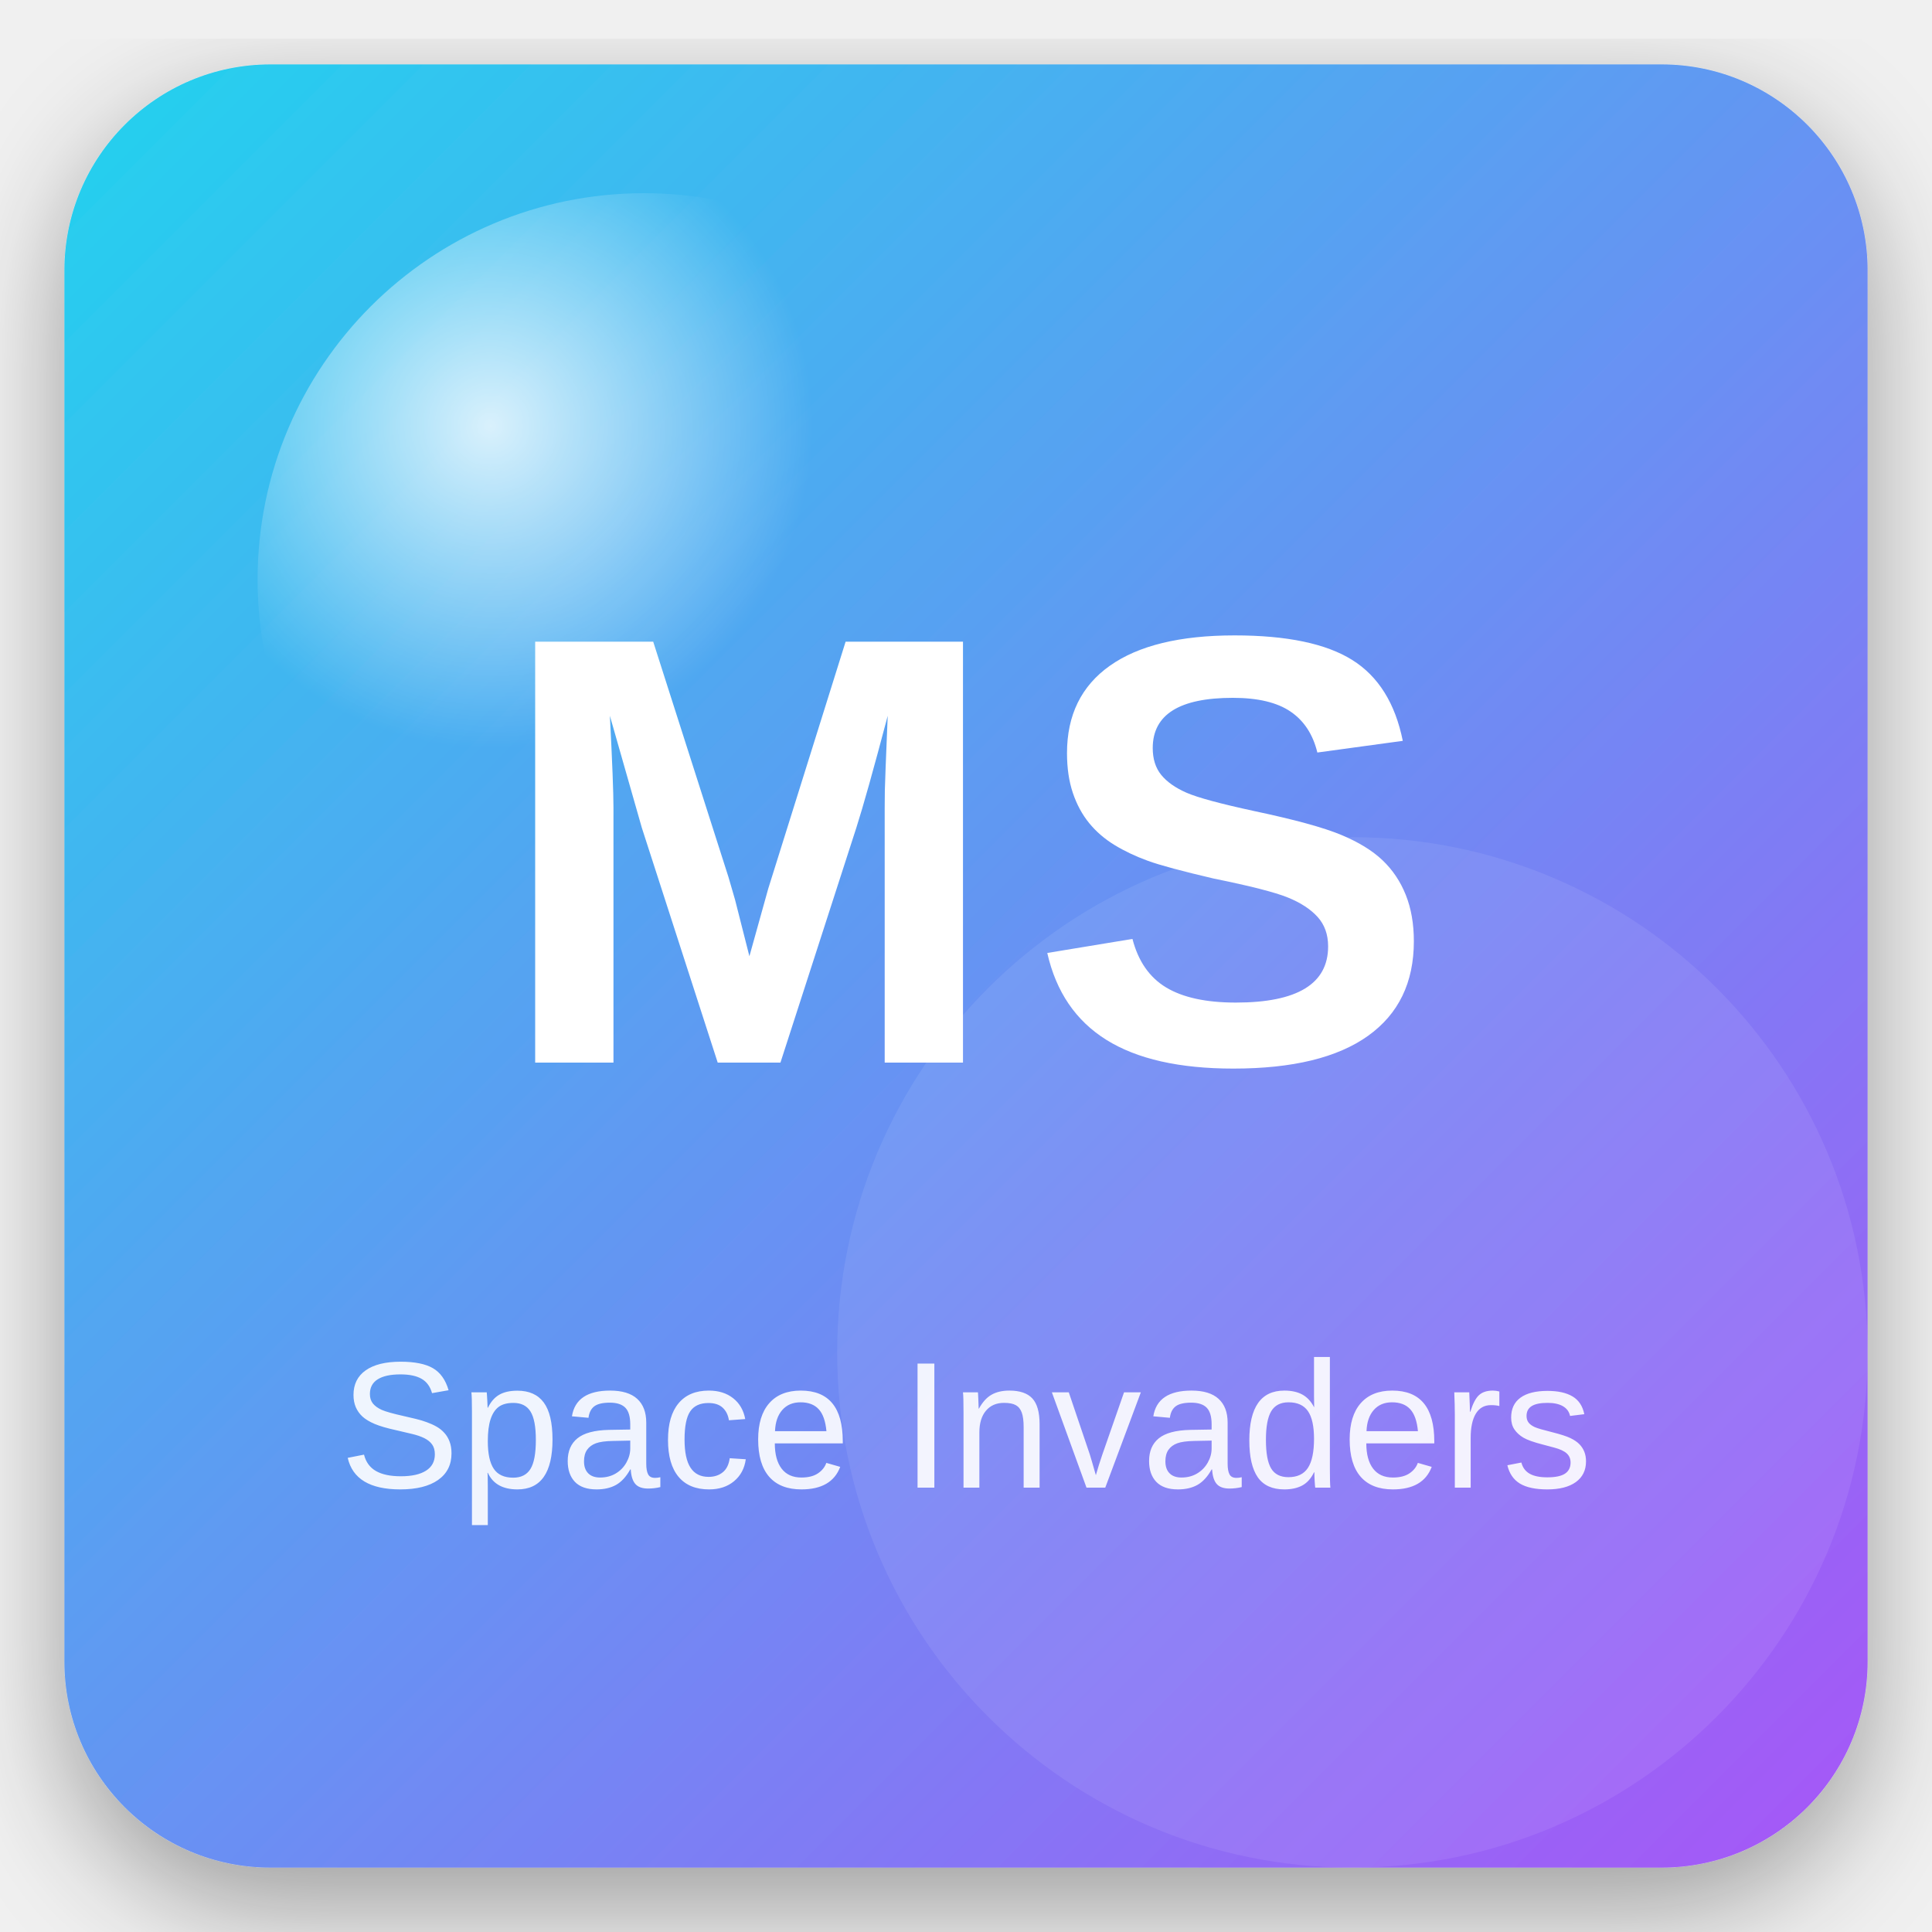
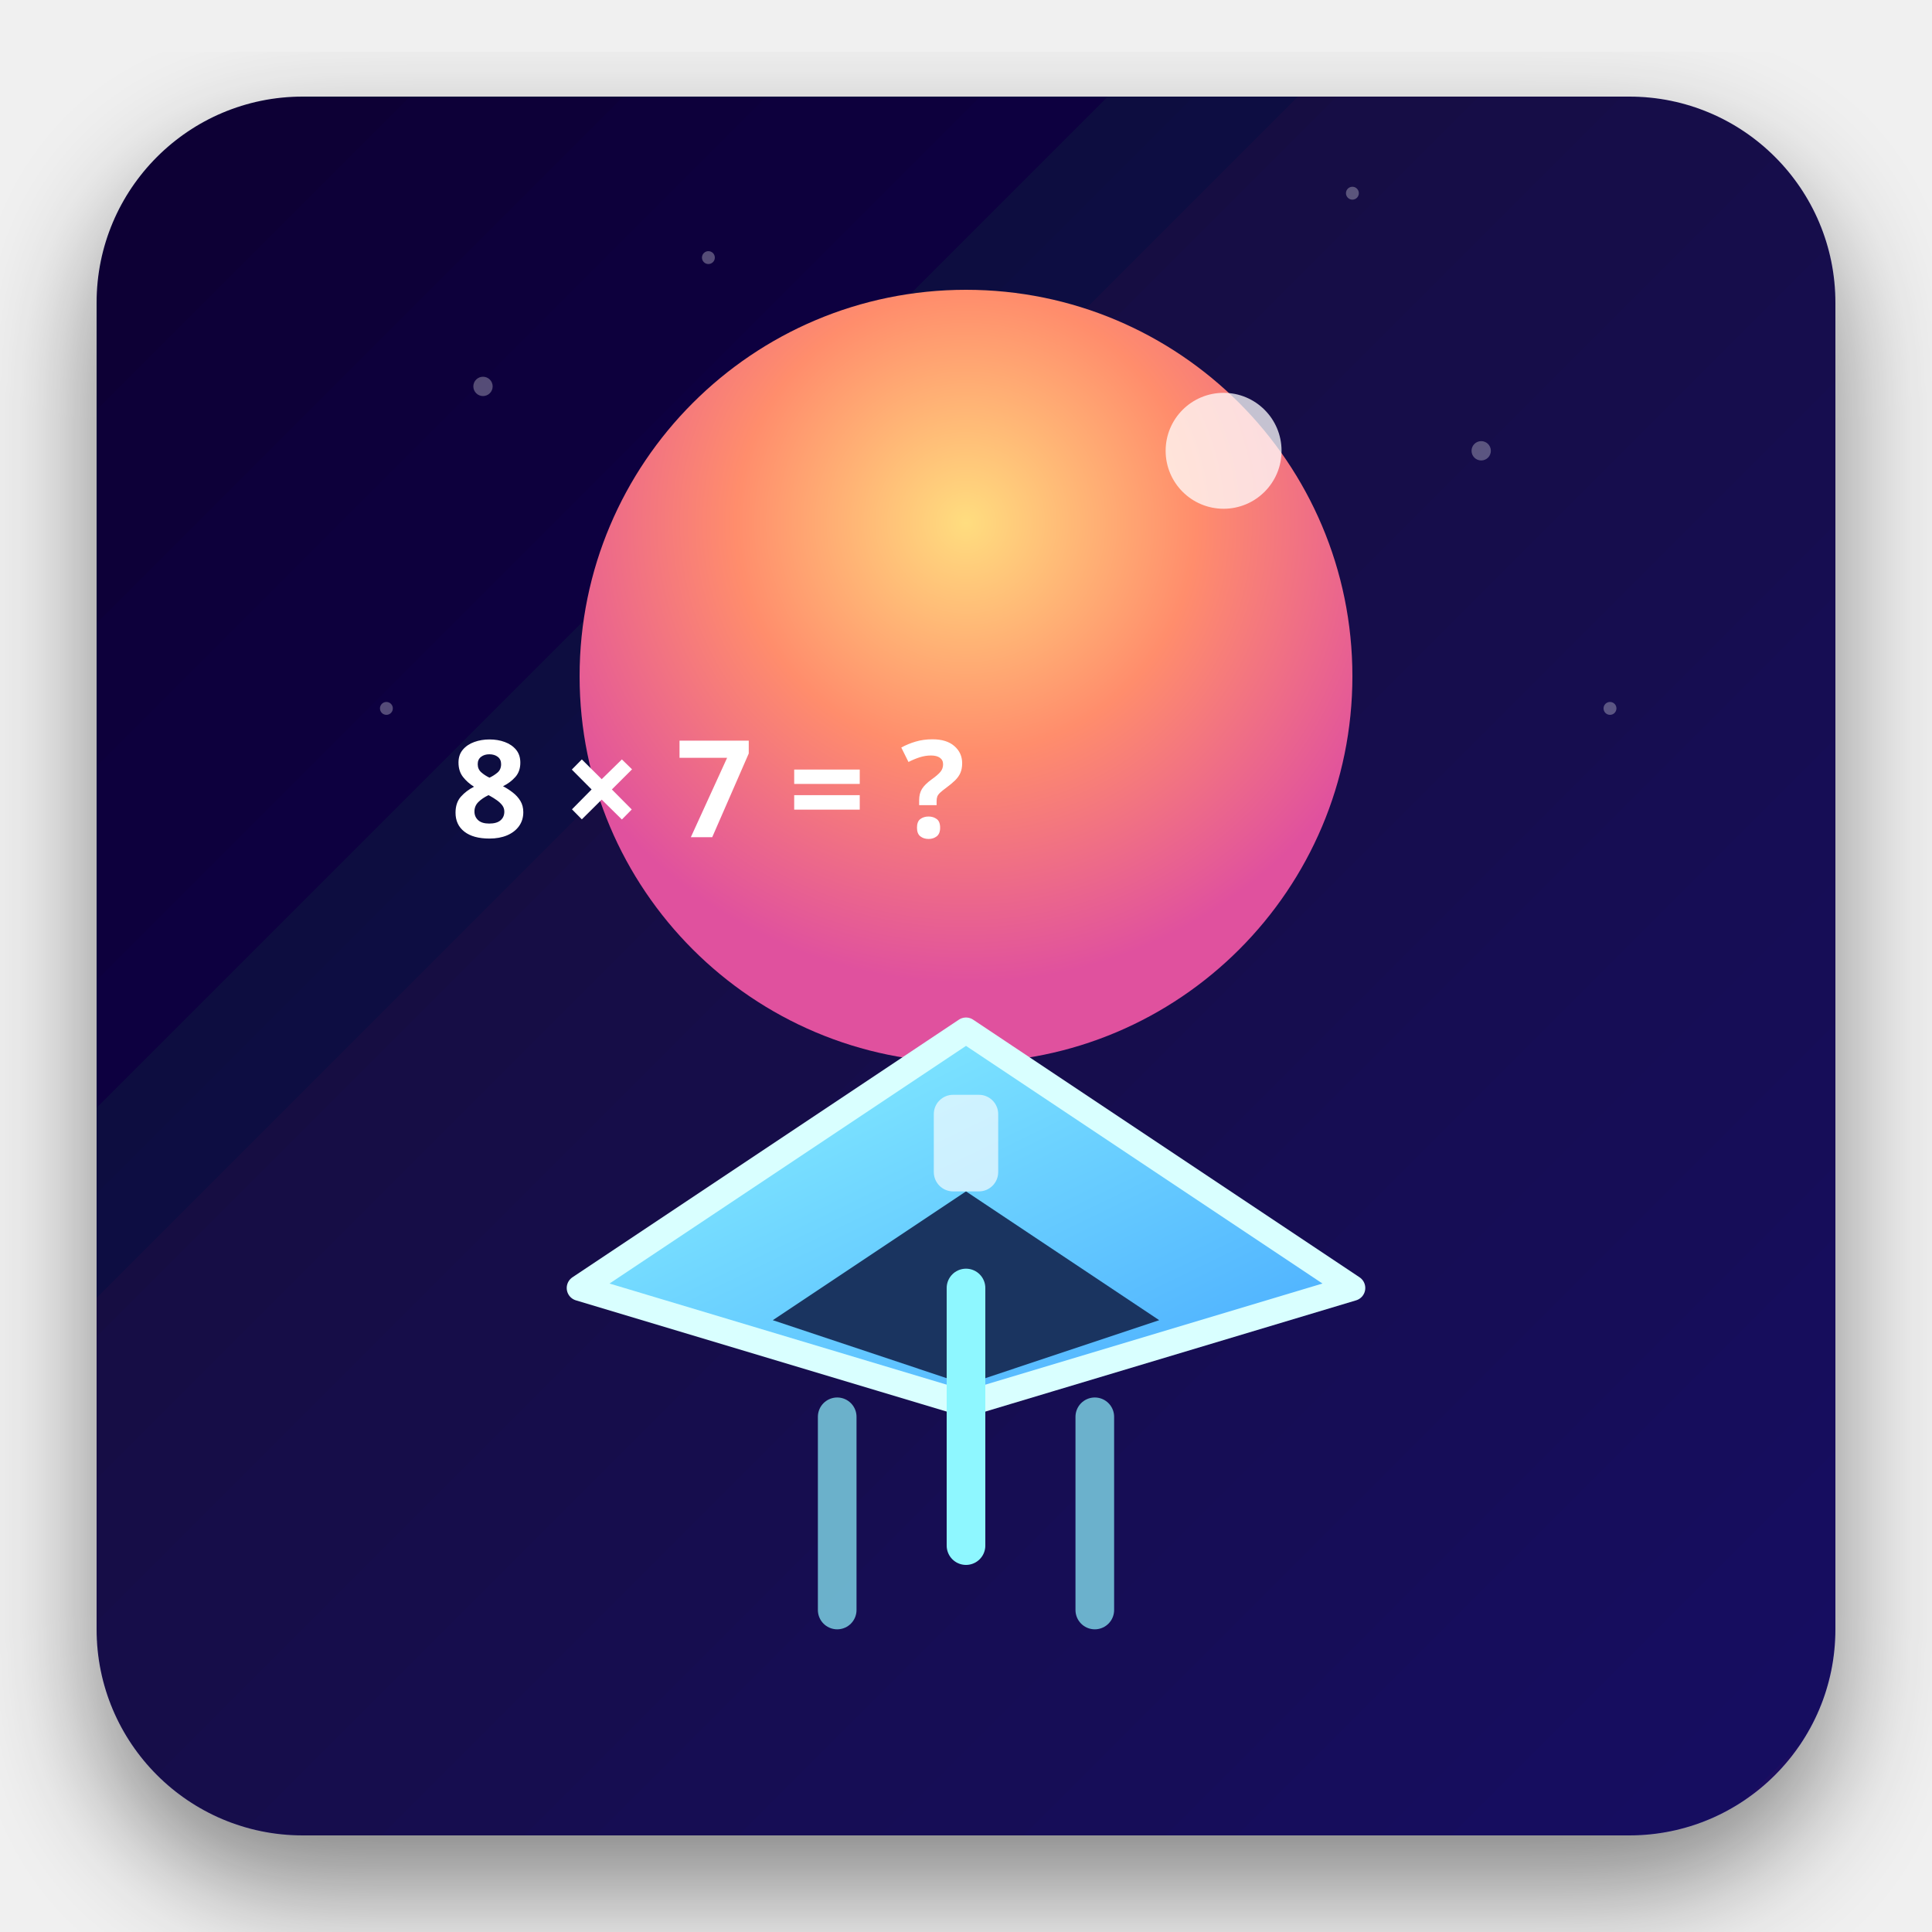
<svg xmlns="http://www.w3.org/2000/svg" width="600" height="600" viewBox="0 0 600 600">
  <defs>
-     <linearGradient id="grad-math-space-invaders" x1="0%" y1="0%" x2="100%" y2="100%">
-       <stop offset="0%" stop-color="#22d3ee" />
-       <stop offset="100%" stop-color="#a855f7" />
+     <linearGradient id="bg-space" x1="0%" y1="0%" x2="100%" y2="100%">
+       <stop offset="0%" stop-color="#0d0332" />
+       <stop offset="100%" stop-color="#1a0f63" />
    </linearGradient>
-     <radialGradient id="highlight-math-space-invaders" cx="30%" cy="30%" r="70%">
-       <stop offset="0%" stop-color="rgba(255,255,255,0.8)" />
-       <stop offset="60%" stop-color="rgba(255,255,255,0.0)" />
-       <stop offset="100%" stop-color="rgba(255,255,255,0.0)" />
+     <radialGradient id="planet" cx="50%" cy="30%" r="60%">
+       <stop offset="0%" stop-color="#ffdd7f" />
+       <stop offset="50%" stop-color="#ff8d6c" />
+       <stop offset="100%" stop-color="#e0519e" />
    </radialGradient>
+     <linearGradient id="ship" x1="0%" y1="0%" x2="100%" y2="100%">
+       <stop offset="0%" stop-color="#8ef7ff" />
+       <stop offset="100%" stop-color="#45a7ff" />
+     </linearGradient>
    <filter id="shadow" x="-20%" y="-20%" width="140%" height="140%">
-       <feDropShadow dx="0" dy="12" stdDeviation="18" flood-color="rgba(0,0,0,0.35)" />
+       <feDropShadow dx="0" dy="16" stdDeviation="18" flood-color="rgba(0,0,0,0.45)" />
    </filter>
  </defs>
-   <rect width="560" height="560" x="20" y="20" rx="64" fill="url(#grad-math-space-invaders)" filter="url(#shadow)" />
-   <circle cx="200" cy="180" r="120" fill="url(#highlight-math-space-invaders)" />
-   <circle cx="420" cy="420" r="160" fill="rgba(255,255,255,0.08)" />
-   <text x="50%" y="55%" text-anchor="middle" font-family="'Poppins', 'Segoe UI', 'Arial', sans-serif" font-weight="700" font-size="190" fill="#FFFFFF" letter-spacing="8">MS</text>
-   <text x="50%" y="77%" text-anchor="middle" font-family="'Poppins', 'Segoe UI', 'Arial', sans-serif" font-weight="500" font-size="56" fill="rgba(255,255,255,0.9)">Space Invaders</text>
+   <rect x="30" y="30" width="540" height="540" rx="64" fill="url(#bg-space)" filter="url(#shadow)" />
+   <g fill="rgba(255,255,255,0.3)">
+     <circle cx="150" cy="120" r="3" />
+     <circle cx="220" cy="80" r="2" />
+     <circle cx="320" cy="140" r="4" />
+     <circle cx="420" cy="60" r="2" />
+     <circle cx="460" cy="140" r="3" />
+     <circle cx="360" cy="220" r="2" />
+     <circle cx="260" cy="200" r="3" />
+     <circle cx="500" cy="220" r="2" />
+     <circle cx="120" cy="220" r="2" />
+   </g>
+   <circle cx="300" cy="210" r="120" fill="url(#planet)" />
+   <circle cx="380" cy="140" r="18" fill="#fff" opacity="0.75" />
+   <g transform="translate(180 320)">
+     <path d="M120 0l120 80-120 36L0 80z" fill="url(#ship)" stroke="#d9ffff" stroke-width="8" stroke-linejoin="round" />
+     <path d="M120 50l60 40-60 20-60-20z" fill="#1a3460" />
+     <rect x="110" y="20" width="20" height="30" rx="6" fill="#fff" opacity="0.65" />
+     <g transform="translate(120 80)" stroke="#8ef7ff" stroke-width="12" stroke-linecap="round">
+       <path d="M0 0v80" />
+       <path d="M-40 40v60" opacity="0.7" />
+       <path d="M40 40v60" opacity="0.7" />
+     </g>
+   </g>
+   <g transform="translate(140 260)" fill="#fff" font-family="'Nunito', 'Segoe UI', sans-serif" font-size="42" font-weight="800">
+     <text x="0" y="0">8 × 7 = ?</text>
+   </g>
</svg>
